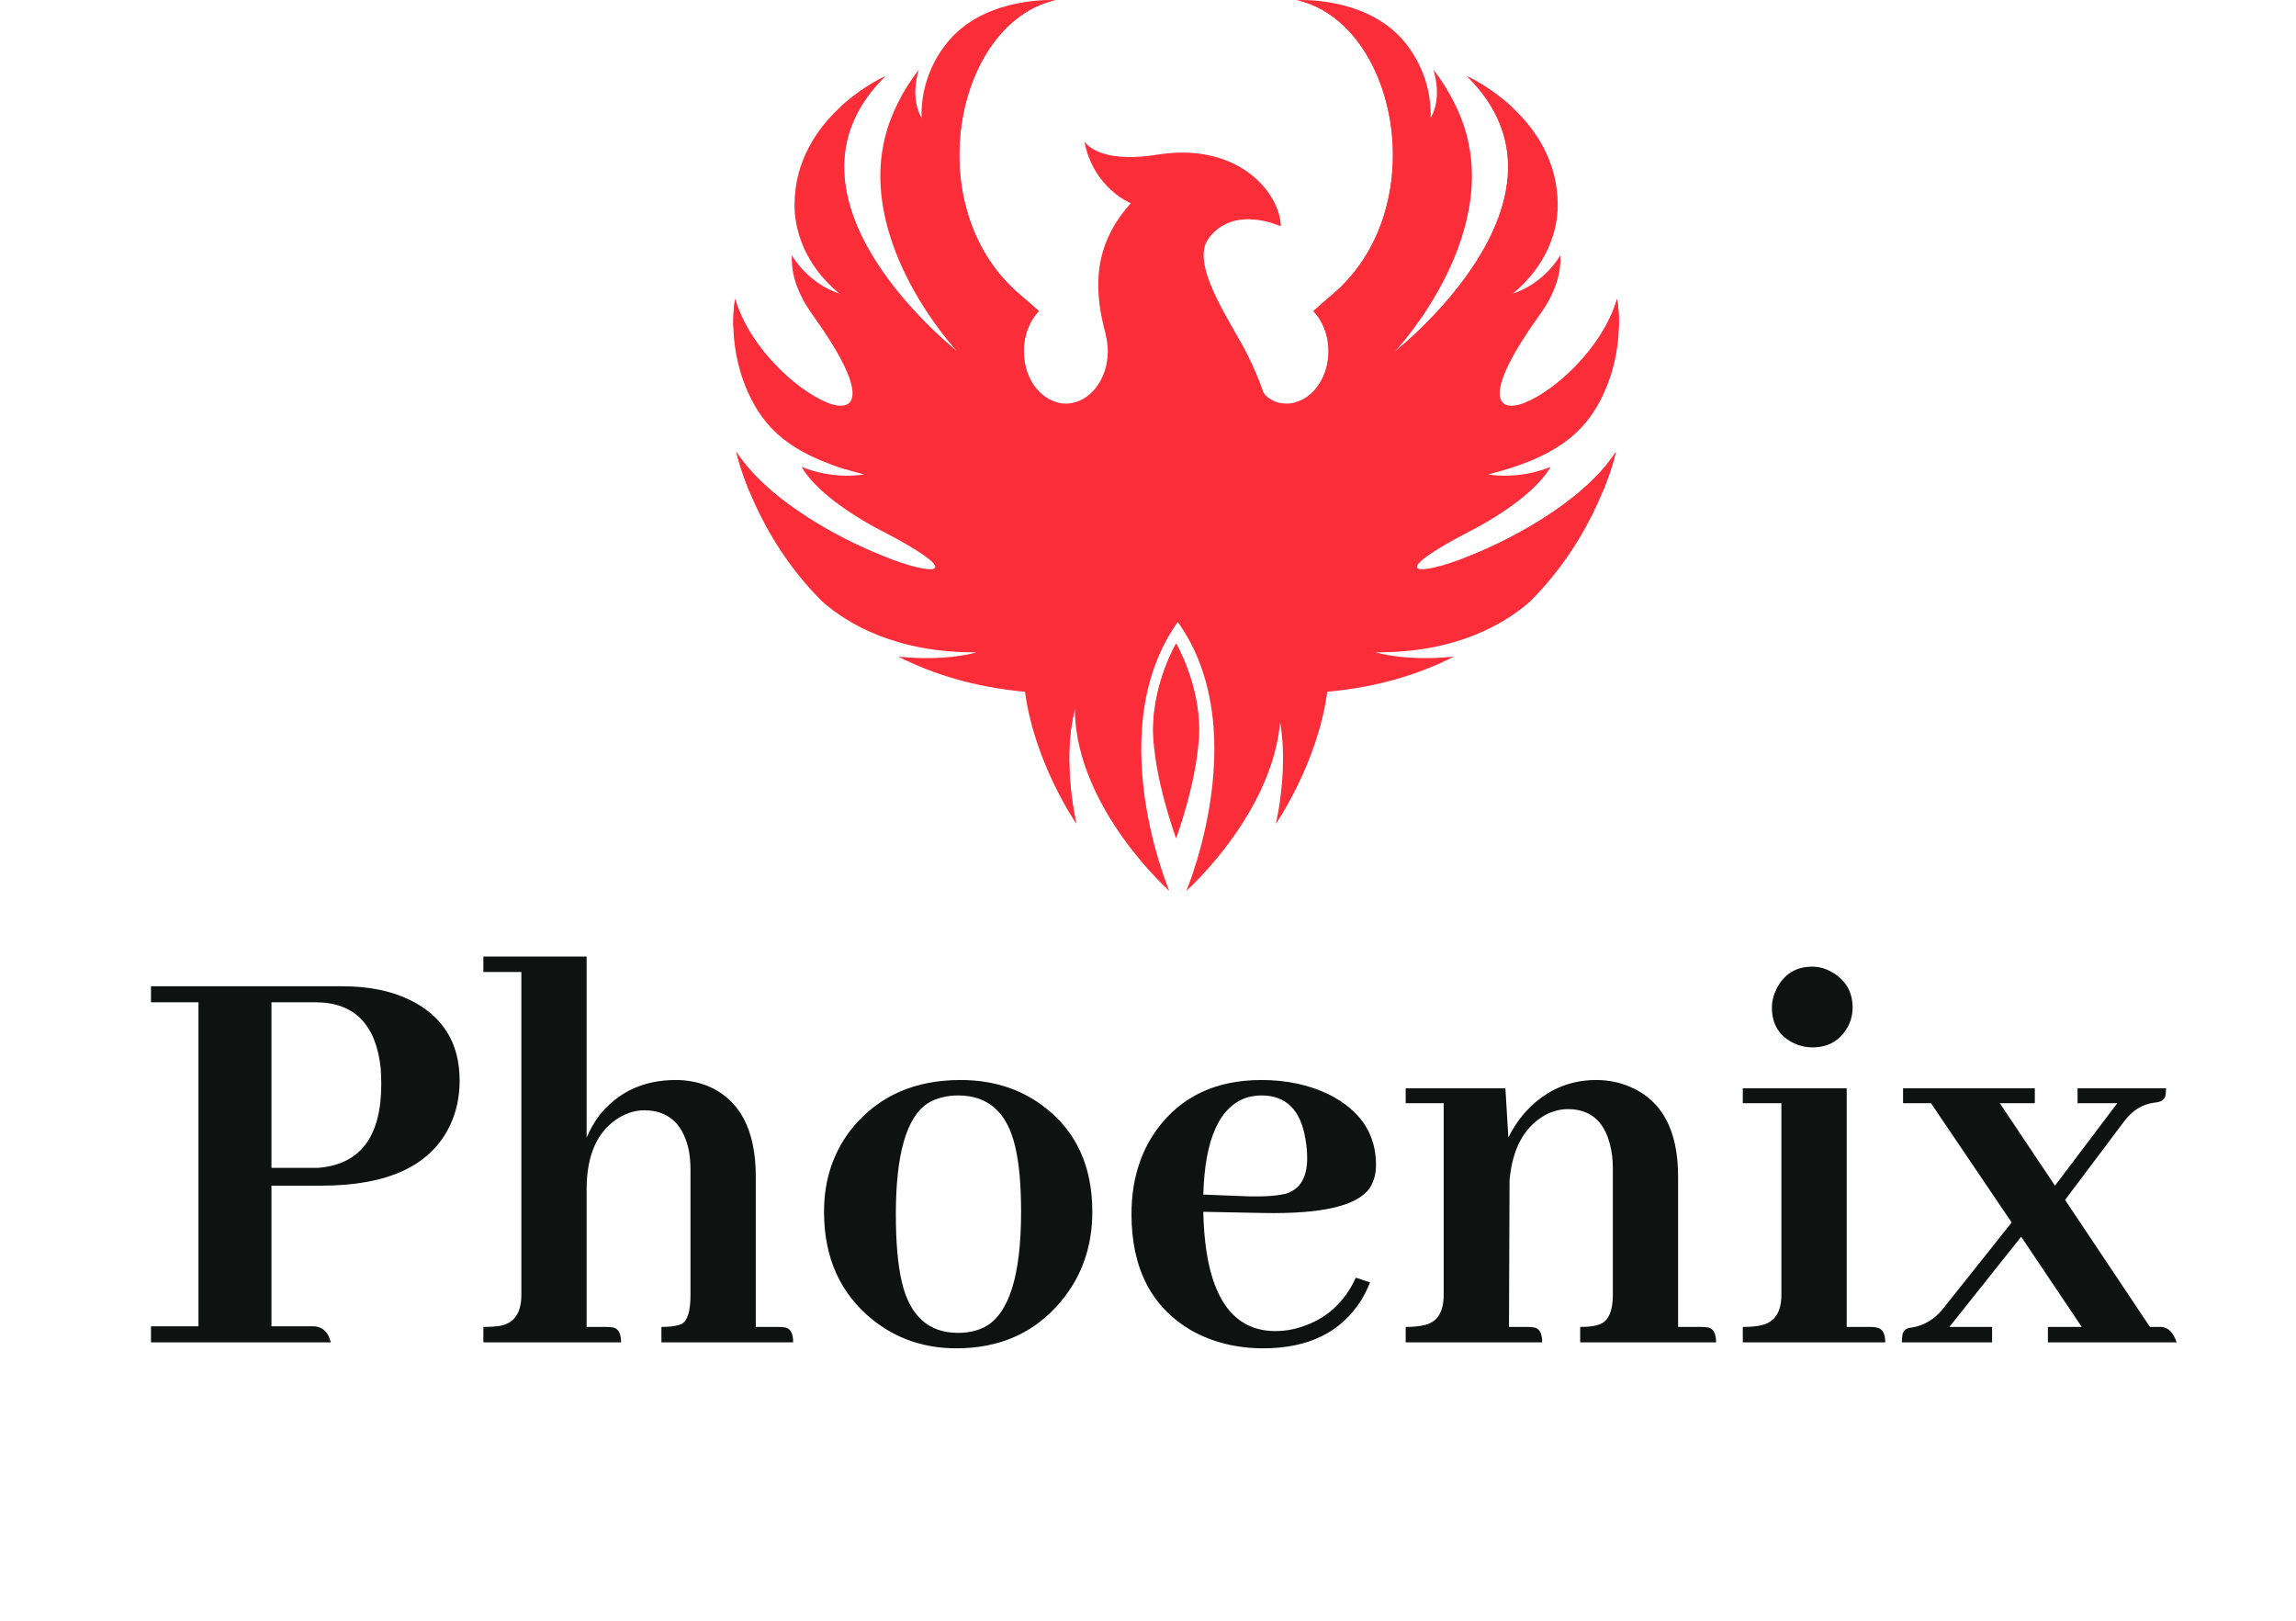
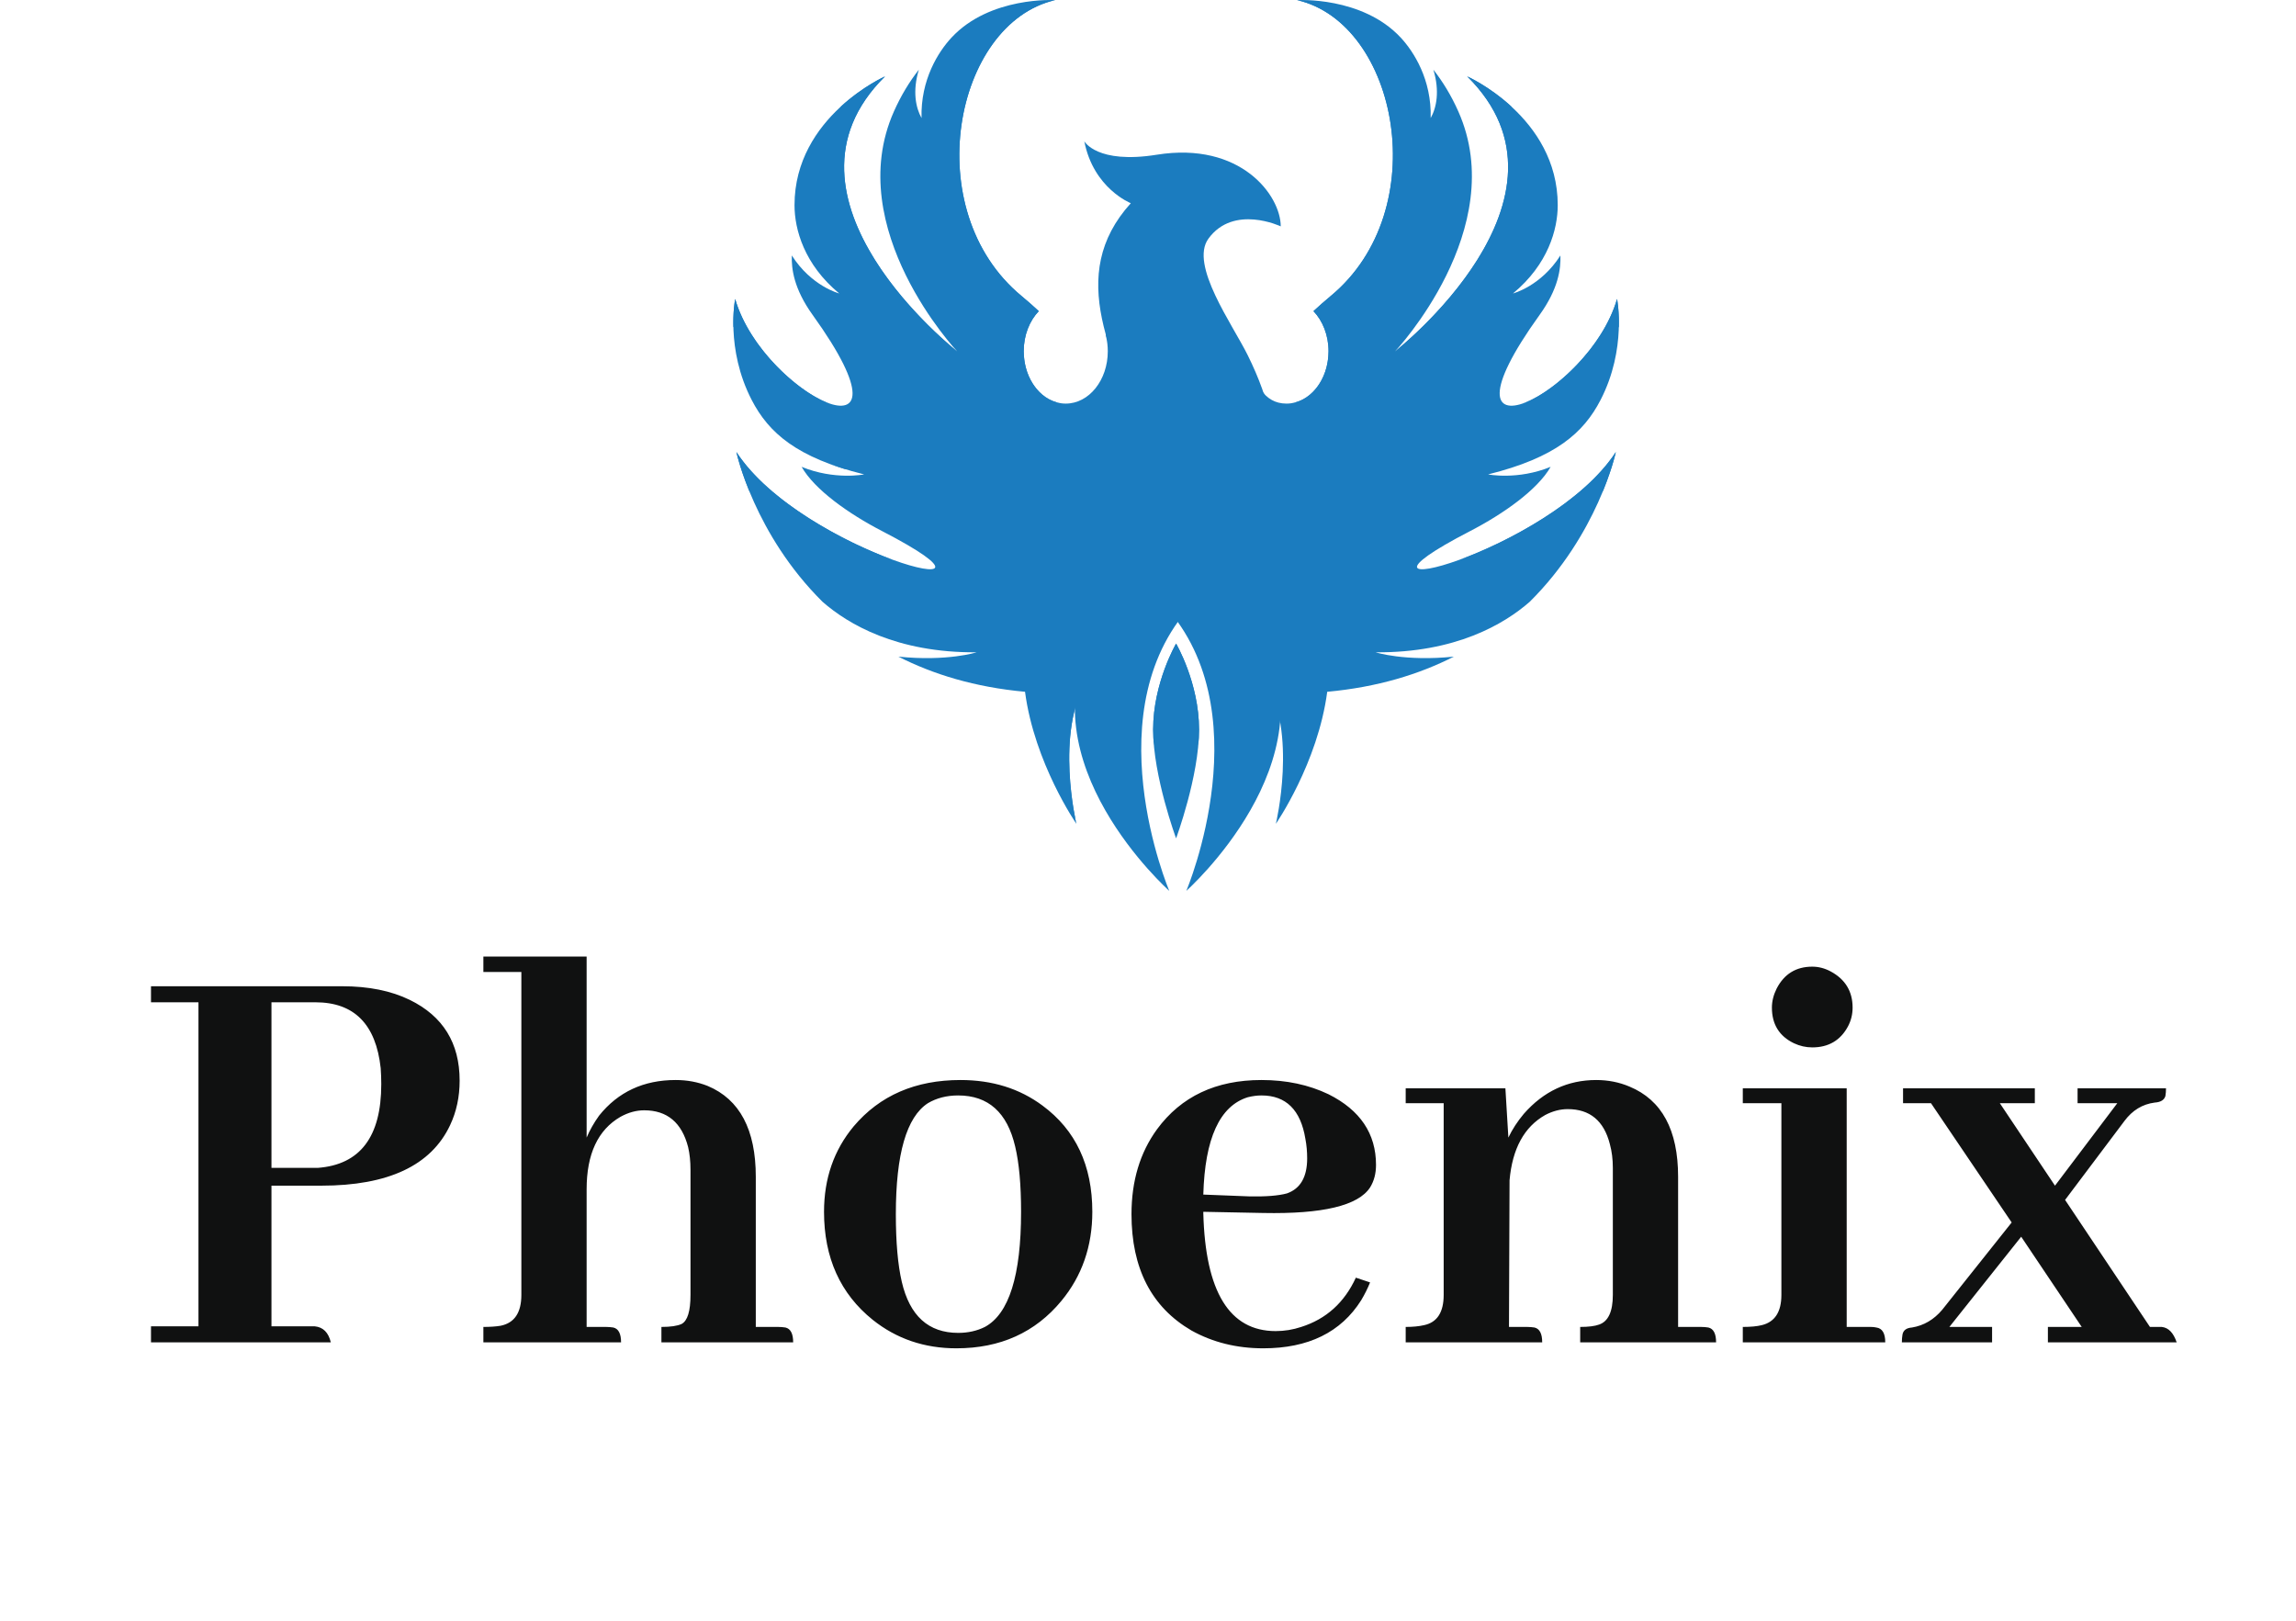
<svg xmlns="http://www.w3.org/2000/svg" width="68" height="48" viewBox="0 0 68 48" fill="none">
  <mask id="mask0_798_30179" style="mask-type:alpha" maskUnits="userSpaceOnUse" x="4" y="0" width="61" height="40">
    <path d="M35.603 14.985H32.357C32.711 15.88 33.363 16.786 34.345 17.782C37.452 20.931 35.135 26.384 35.135 26.384C35.135 26.384 39.447 22.553 37.362 18.791C36.542 17.31 35.847 16.063 35.603 14.985Z" fill="url(#paint0_linear_798_30179)" />
    <path d="M33.587 12.841C33.742 10.64 36.311 9.908 36.311 9.908C36.308 9.928 36.23 9.946 36.228 9.964C36.195 10.104 36.879 10.557 36.935 10.699C37.18 11.322 37.414 11.953 38.102 11.953C38.789 11.953 39.347 11.259 39.347 10.404C39.347 9.926 39.173 9.5 38.901 9.215C39.061 9.066 39.23 8.917 39.411 8.767C42.487 6.224 41.407 0.687 38.414 0.003C38.414 0.003 40.345 -0.114 41.485 1.114C41.871 1.529 42.403 2.357 42.372 3.496C42.544 3.192 42.645 2.7 42.452 2.064C42.728 2.415 42.98 2.825 43.193 3.305C44.735 6.778 41.32 10.404 41.32 10.404C41.32 10.404 47.112 5.871 43.453 2.262C43.453 2.262 46.135 3.453 46.135 6.076C46.135 6.792 45.849 7.831 44.81 8.691C44.81 8.691 45.635 8.478 46.214 7.566C46.229 7.957 46.157 8.55 45.596 9.329C42.223 14.017 47.064 11.721 47.892 8.854C47.892 8.854 48.188 10.328 47.402 11.848C46.9 12.819 46.07 13.554 44.073 14.05C44.073 14.05 44.944 14.226 45.925 13.826C45.539 14.502 44.531 15.217 43.54 15.729C38.86 18.15 45.922 16.36 47.854 13.39C47.854 13.39 47.855 13.389 47.855 13.389C47.843 13.445 47.321 15.823 45.305 17.823C44.55 18.483 43.112 19.337 40.741 19.319C40.741 19.319 41.604 19.596 43.059 19.447C42.032 19.97 40.794 20.352 39.308 20.488C39.029 22.604 37.787 24.398 37.787 24.398C37.787 24.398 38.434 21.703 37.469 20.122C36.612 18.716 33.435 15.004 33.587 12.841Z" fill="url(#paint1_linear_798_30179)" />
    <path d="M35.512 21.607C35.512 22.994 34.832 24.829 34.832 24.829C34.832 24.829 34.152 22.994 34.152 21.607C34.152 20.221 34.832 19.061 34.832 19.061C34.832 19.061 35.512 20.221 35.512 21.607Z" fill="url(#paint2_linear_798_30179)" />
    <path d="M34.832 19.974C34.832 19.974 35.371 20.894 35.489 22.075C35.504 21.915 35.512 21.758 35.512 21.607C35.512 20.22 34.832 19.061 34.832 19.061C34.832 19.061 34.152 20.22 34.152 21.607C34.152 21.758 34.161 21.915 34.175 22.075C34.293 20.894 34.832 19.974 34.832 19.974Z" fill="url(#paint3_linear_798_30179)" />
    <path d="M35.895 17.873C37.925 15.695 38.338 13.919 37.451 11.676C37.219 11.434 37.078 11.066 36.934 10.699C36.878 10.557 36.194 10.103 36.227 9.964C36.23 9.945 36.307 9.928 36.31 9.908C36.31 9.908 34.129 10.531 33.666 12.352C33.856 12.8 34.056 13.258 34.248 13.726C34.456 14.23 34.465 14.776 34.333 15.374C34.773 16.219 35.347 17.088 35.895 17.873Z" fill="url(#paint4_linear_798_30179)" />
    <path d="M34.083 13.312C32.949 10.553 31.553 8.158 33.491 6.018C33.491 6.018 32.384 5.583 32.114 4.184C32.114 4.184 32.487 4.867 34.261 4.582C36.746 4.184 37.931 5.789 37.931 6.704C37.931 6.704 36.536 6.042 35.789 7.069C35.225 7.844 36.503 9.607 36.956 10.525C38.299 13.245 37.951 15.216 35.42 17.782C32.313 20.931 34.63 26.384 34.63 26.384C34.63 26.384 30.319 22.553 32.403 18.791C33.687 16.474 34.665 14.728 34.083 13.312Z" fill="url(#paint5_linear_798_30179)" />
    <path d="M36.078 12.841C35.924 10.64 32.75 9.908 32.75 9.908C32.754 9.928 32.756 9.945 32.758 9.964C32.791 10.103 32.809 10.251 32.809 10.404C32.809 11.259 32.252 11.953 31.564 11.953C30.876 11.953 30.319 11.259 30.319 10.404C30.319 9.926 30.492 9.5 30.765 9.215C30.605 9.066 30.436 8.917 30.255 8.767C27.178 6.224 28.259 0.687 31.251 0.003C31.251 0.003 29.32 -0.114 28.18 1.114C27.794 1.529 27.262 2.357 27.293 3.496C27.122 3.192 27.02 2.7 27.213 2.064C26.938 2.415 26.686 2.825 26.473 3.305C24.931 6.778 28.346 10.404 28.346 10.404C28.346 10.404 22.553 5.871 26.212 2.262C26.212 2.262 23.531 3.453 23.531 6.076C23.531 6.792 23.816 7.831 24.855 8.691C24.855 8.691 24.03 8.478 23.451 7.565C23.437 7.957 23.509 8.55 24.069 9.329C27.442 14.017 22.602 11.721 21.773 8.854C21.773 8.854 21.477 10.328 22.264 11.848C22.766 12.819 23.596 13.554 25.593 14.05C25.593 14.05 24.721 14.226 23.741 13.826C24.127 14.502 25.134 15.217 26.125 15.729C30.806 18.15 23.744 16.36 21.812 13.39C21.811 13.39 21.811 13.389 21.81 13.389C21.823 13.445 22.344 15.823 24.361 17.823C25.116 18.483 26.553 19.337 28.925 19.319C28.925 19.319 28.062 19.596 26.607 19.447C27.634 19.97 28.872 20.352 30.358 20.488C30.637 22.604 31.879 24.398 31.879 24.398C31.879 24.398 31.232 21.703 32.196 20.122C33.053 18.716 36.23 15.004 36.078 12.841Z" fill="url(#paint6_linear_798_30179)" />
    <path d="M25.031 13.894C25.073 13.888 25.096 13.883 25.096 13.883C24.915 13.838 24.743 13.791 24.58 13.742C24.722 13.795 24.872 13.845 25.031 13.894Z" fill="url(#paint7_linear_798_30179)" />
    <path d="M36.078 12.841C35.924 10.64 32.75 9.908 32.75 9.908C32.752 9.916 32.752 9.922 32.753 9.929C33.615 10.293 35.299 11.208 35.414 12.841C35.566 15.003 32.804 18.55 31.947 19.956C30.983 21.537 31.879 24.398 31.879 24.398C31.879 24.398 31.232 21.703 32.196 20.122C33.053 18.716 36.23 15.003 36.078 12.841Z" fill="url(#paint8_linear_798_30179)" />
    <path d="M26.414 16.569C26.369 16.552 26.324 16.535 26.279 16.518C26.279 16.518 26.278 16.518 26.278 16.517C26.232 16.5 26.186 16.482 26.139 16.463C26.139 16.463 26.138 16.463 26.138 16.463C26.089 16.443 26.04 16.423 25.989 16.402C25.989 16.402 25.989 16.402 25.988 16.402C25.894 16.363 25.798 16.322 25.699 16.278H25.699C25.698 16.278 25.697 16.277 25.696 16.277C25.596 16.233 25.495 16.186 25.392 16.137C25.392 16.137 25.392 16.137 25.392 16.137C25.385 16.134 25.378 16.131 25.372 16.128C25.322 16.104 25.273 16.08 25.223 16.056C25.217 16.053 25.211 16.05 25.205 16.047C25.205 16.047 25.204 16.047 25.204 16.046C25.155 16.022 25.106 15.998 25.057 15.973C25.051 15.97 25.046 15.967 25.04 15.964C25.04 15.964 25.04 15.964 25.04 15.964C24.992 15.94 24.944 15.915 24.896 15.89C24.889 15.886 24.882 15.882 24.875 15.879C24.875 15.879 24.875 15.879 24.875 15.879C24.835 15.858 24.795 15.836 24.755 15.815L24.755 15.815C24.739 15.807 24.724 15.798 24.708 15.79C24.67 15.769 24.631 15.748 24.593 15.726C24.576 15.717 24.559 15.707 24.543 15.698C24.542 15.698 24.542 15.698 24.542 15.698C24.436 15.638 24.329 15.576 24.224 15.513C24.219 15.51 24.214 15.507 24.209 15.504C24.209 15.504 24.209 15.504 24.209 15.504C24.067 15.418 23.926 15.33 23.788 15.238C23.788 15.238 23.788 15.238 23.788 15.238C23.769 15.226 23.75 15.213 23.732 15.2C23.698 15.178 23.663 15.155 23.63 15.131C23.606 15.115 23.583 15.099 23.559 15.082C23.559 15.082 23.559 15.082 23.559 15.082C23.531 15.062 23.502 15.043 23.474 15.023L23.474 15.023C23.45 15.005 23.425 14.987 23.401 14.97C23.401 14.969 23.401 14.969 23.401 14.969C23.374 14.95 23.347 14.931 23.321 14.911C23.296 14.892 23.271 14.873 23.247 14.855C23.247 14.855 23.247 14.854 23.246 14.854C23.221 14.835 23.195 14.816 23.17 14.797L23.17 14.797C23.153 14.783 23.137 14.77 23.12 14.757C23.038 14.692 22.958 14.627 22.879 14.561C22.854 14.539 22.83 14.518 22.805 14.496C22.805 14.496 22.805 14.496 22.804 14.495C22.783 14.477 22.761 14.458 22.74 14.439C22.715 14.417 22.691 14.394 22.666 14.372L22.666 14.372C22.645 14.353 22.625 14.334 22.604 14.315C22.599 14.31 22.593 14.304 22.587 14.299C22.549 14.263 22.511 14.226 22.474 14.189C22.45 14.166 22.428 14.142 22.405 14.119C22.405 14.119 22.405 14.119 22.404 14.118C22.302 14.014 22.205 13.907 22.114 13.798C22.092 13.772 22.072 13.745 22.051 13.719C22.05 13.719 22.05 13.718 22.05 13.718C22.017 13.676 21.985 13.635 21.954 13.593C21.95 13.587 21.946 13.582 21.942 13.576C21.942 13.576 21.941 13.576 21.941 13.576C21.93 13.56 21.917 13.544 21.906 13.528C21.873 13.482 21.842 13.437 21.812 13.39C21.811 13.39 21.811 13.39 21.811 13.39C21.811 13.391 21.812 13.395 21.812 13.399C21.813 13.4 21.813 13.402 21.814 13.404C21.814 13.407 21.815 13.411 21.816 13.415C21.817 13.418 21.817 13.421 21.818 13.424C21.819 13.427 21.82 13.431 21.821 13.434C21.822 13.438 21.823 13.444 21.824 13.449C21.825 13.451 21.825 13.452 21.826 13.454C21.827 13.459 21.828 13.464 21.83 13.47C21.831 13.476 21.833 13.483 21.834 13.489C21.836 13.494 21.837 13.499 21.838 13.505C21.84 13.513 21.843 13.521 21.845 13.529C21.847 13.537 21.849 13.545 21.851 13.554C21.855 13.569 21.86 13.584 21.864 13.601C21.867 13.61 21.87 13.62 21.872 13.63C21.876 13.642 21.879 13.655 21.883 13.667C21.886 13.677 21.889 13.687 21.892 13.696C21.898 13.717 21.904 13.739 21.911 13.762C21.915 13.774 21.918 13.786 21.922 13.798C21.927 13.812 21.931 13.827 21.936 13.842C21.941 13.857 21.946 13.873 21.951 13.888C21.953 13.896 21.956 13.904 21.958 13.912C21.963 13.927 21.968 13.942 21.973 13.957C21.975 13.961 21.976 13.966 21.977 13.97C22.031 14.131 22.1 14.32 22.185 14.53C23.487 15.591 25.408 16.273 26.413 16.569C26.414 16.569 26.414 16.569 26.414 16.569Z" fill="url(#paint9_linear_798_30179)" />
    <path d="M29.757 8.601C29.938 8.75 30.107 8.9 30.267 9.049C29.995 9.333 29.821 9.76 29.821 10.238C29.821 11.065 30.699 11.887 31.355 11.931C31.354 11.93 31.352 11.929 31.35 11.928C30.795 11.808 30.367 11.232 30.324 10.52C30.321 10.481 30.319 10.442 30.319 10.403C30.319 9.926 30.493 9.499 30.766 9.215C30.606 9.066 30.436 8.917 30.256 8.767C27.179 6.224 28.259 0.687 31.252 0.003C31.252 0.003 30.532 0.038 29.83 0.433C27.428 1.787 26.953 6.282 29.757 8.601Z" fill="url(#paint10_linear_798_30179)" />
    <path d="M28.346 10.405C28.346 10.405 28.3 10.351 28.215 10.257C28.297 10.353 28.346 10.405 28.346 10.405Z" fill="url(#paint11_linear_798_30179)" />
    <path d="M28.345 10.404C28.345 10.404 27.679 9.883 26.942 9.054L26.942 9.053C26.921 9.03 26.899 9.006 26.878 8.981C26.873 8.976 26.869 8.971 26.864 8.965C26.828 8.924 26.791 8.881 26.755 8.838C26.748 8.83 26.741 8.821 26.733 8.813C26.715 8.791 26.696 8.768 26.678 8.746C26.668 8.735 26.659 8.723 26.649 8.711C26.619 8.675 26.589 8.638 26.559 8.601C26.548 8.587 26.537 8.573 26.525 8.558C26.509 8.537 26.492 8.516 26.476 8.495C26.462 8.478 26.448 8.46 26.435 8.443C26.411 8.412 26.387 8.38 26.363 8.349C26.349 8.329 26.334 8.309 26.319 8.289C26.305 8.27 26.29 8.25 26.276 8.231C26.258 8.207 26.241 8.182 26.223 8.158C26.205 8.133 26.187 8.107 26.169 8.082C26.152 8.057 26.135 8.033 26.118 8.008C26.105 7.99 26.093 7.972 26.08 7.953C26.059 7.922 26.037 7.89 26.016 7.857C26.004 7.839 25.992 7.82 25.98 7.802C25.961 7.773 25.943 7.744 25.924 7.715C25.914 7.698 25.903 7.682 25.893 7.665C25.869 7.626 25.844 7.586 25.82 7.546C25.813 7.534 25.806 7.521 25.799 7.509C25.779 7.477 25.761 7.444 25.742 7.411C25.733 7.396 25.724 7.381 25.716 7.365C25.692 7.323 25.669 7.281 25.646 7.239C25.64 7.227 25.634 7.216 25.628 7.204C25.609 7.169 25.591 7.134 25.573 7.098C25.566 7.084 25.559 7.07 25.551 7.056C25.529 7.011 25.508 6.967 25.487 6.923C25.482 6.912 25.477 6.901 25.472 6.89C25.454 6.853 25.437 6.815 25.421 6.777C25.415 6.764 25.409 6.751 25.403 6.737C25.383 6.691 25.364 6.645 25.345 6.598C25.341 6.588 25.337 6.578 25.333 6.568C25.317 6.528 25.302 6.488 25.287 6.448C25.283 6.435 25.278 6.423 25.274 6.411C25.257 6.364 25.24 6.316 25.224 6.268C25.221 6.258 25.218 6.248 25.215 6.238C25.201 6.196 25.189 6.154 25.176 6.112C25.173 6.101 25.169 6.09 25.166 6.078C25.152 6.029 25.139 5.98 25.127 5.931C25.124 5.921 25.122 5.911 25.119 5.901C25.109 5.858 25.099 5.814 25.09 5.771C25.087 5.761 25.085 5.75 25.083 5.74C25.073 5.69 25.063 5.639 25.055 5.589C25.053 5.579 25.052 5.569 25.05 5.559C25.043 5.514 25.037 5.47 25.031 5.425C25.03 5.416 25.028 5.406 25.027 5.397C25.021 5.346 25.016 5.294 25.012 5.243C25.011 5.233 25.01 5.223 25.01 5.212C25.006 5.167 25.004 5.122 25.002 5.076C25.002 5.067 25.001 5.059 25.001 5.049C25 4.998 24.999 4.946 25 4.894C25 4.884 25.001 4.873 25.001 4.863C25.002 4.817 25.004 4.77 25.007 4.724C25.007 4.716 25.008 4.708 25.008 4.7C25.012 4.648 25.017 4.596 25.023 4.544C25.024 4.533 25.026 4.522 25.027 4.511C25.033 4.464 25.04 4.418 25.047 4.371C25.049 4.363 25.05 4.356 25.051 4.348C25.06 4.296 25.071 4.244 25.082 4.192C25.085 4.18 25.087 4.169 25.09 4.158C25.101 4.111 25.113 4.064 25.127 4.016C25.129 4.01 25.13 4.003 25.132 3.996C25.147 3.944 25.164 3.892 25.181 3.84C25.185 3.828 25.19 3.817 25.194 3.805C25.211 3.757 25.229 3.71 25.248 3.662C25.25 3.656 25.252 3.651 25.255 3.645C25.276 3.593 25.299 3.541 25.323 3.489C25.329 3.477 25.335 3.465 25.34 3.453C25.363 3.405 25.388 3.357 25.413 3.309C25.416 3.304 25.418 3.299 25.421 3.295C25.449 3.243 25.479 3.192 25.51 3.14C25.517 3.128 25.525 3.115 25.533 3.103C25.563 3.055 25.594 3.006 25.627 2.958C25.629 2.954 25.631 2.95 25.634 2.947C25.669 2.896 25.706 2.845 25.745 2.794C25.754 2.781 25.764 2.769 25.773 2.756C25.811 2.707 25.851 2.658 25.892 2.608C25.893 2.606 25.895 2.604 25.896 2.603C25.939 2.552 25.984 2.502 26.03 2.451C26.042 2.439 26.053 2.426 26.065 2.414C26.112 2.363 26.16 2.313 26.211 2.263C26.211 2.263 25.568 2.549 24.912 3.149C23.015 7.201 28.345 10.404 28.345 10.404Z" fill="url(#paint12_linear_798_30179)" />
    <path d="M24.771 12.003C24.771 12.003 24.771 12.003 24.77 12.003C24.769 12.003 24.767 12.002 24.766 12.002C24.767 12.002 24.769 12.003 24.771 12.003Z" fill="url(#paint13_linear_798_30179)" />
    <path d="M21.772 8.862C21.772 8.864 21.771 8.867 21.77 8.87C21.77 8.873 21.77 8.876 21.769 8.879C21.768 8.882 21.768 8.885 21.767 8.889C21.767 8.893 21.766 8.898 21.765 8.903C21.765 8.907 21.764 8.911 21.763 8.916C21.762 8.921 21.761 8.927 21.761 8.933C21.76 8.938 21.759 8.944 21.758 8.949C21.757 8.956 21.756 8.964 21.755 8.971C21.754 8.977 21.753 8.983 21.753 8.989C21.752 8.998 21.75 9.007 21.749 9.016C21.749 9.022 21.748 9.029 21.747 9.036C21.746 9.046 21.745 9.056 21.744 9.067C21.743 9.074 21.742 9.082 21.741 9.09C21.74 9.101 21.739 9.112 21.738 9.123C21.737 9.132 21.736 9.14 21.736 9.149C21.735 9.161 21.734 9.174 21.733 9.187C21.732 9.196 21.731 9.205 21.731 9.214C21.73 9.228 21.729 9.241 21.728 9.255C21.727 9.265 21.727 9.276 21.726 9.286C21.725 9.3 21.725 9.315 21.724 9.33C21.723 9.34 21.723 9.351 21.723 9.362C21.722 9.378 21.721 9.393 21.721 9.41C21.721 9.42 21.72 9.431 21.72 9.442C21.72 9.46 21.719 9.477 21.719 9.495C21.719 9.504 21.719 9.514 21.719 9.524C21.719 9.573 21.719 9.623 21.72 9.675C22.4 10.791 23.733 11.729 24.63 11.97C23.753 11.711 22.209 10.362 21.773 8.854C21.773 8.854 21.773 8.856 21.773 8.858C21.773 8.859 21.772 8.861 21.772 8.862Z" fill="url(#paint14_linear_798_30179)" />
    <path d="M43.252 16.569C43.296 16.552 43.341 16.535 43.387 16.518H43.387C43.387 16.518 43.388 16.518 43.388 16.517C43.433 16.5 43.48 16.482 43.526 16.463H43.527C43.527 16.463 43.528 16.463 43.528 16.463C43.577 16.443 43.626 16.423 43.676 16.402C43.677 16.402 43.677 16.402 43.677 16.402C43.772 16.363 43.868 16.322 43.966 16.278H43.966C43.967 16.278 43.968 16.277 43.969 16.277C44.069 16.233 44.171 16.186 44.274 16.137C44.274 16.137 44.274 16.137 44.274 16.137C44.281 16.134 44.287 16.131 44.294 16.128C44.343 16.104 44.393 16.08 44.443 16.056C44.449 16.053 44.455 16.05 44.461 16.047C44.461 16.047 44.461 16.047 44.462 16.046C44.51 16.022 44.559 15.998 44.609 15.973C44.614 15.97 44.62 15.967 44.625 15.964C44.626 15.964 44.626 15.964 44.626 15.964C44.674 15.94 44.722 15.915 44.77 15.89C44.777 15.886 44.784 15.882 44.791 15.879C44.791 15.879 44.791 15.879 44.791 15.879C44.831 15.858 44.871 15.836 44.911 15.815C44.911 15.815 44.911 15.815 44.911 15.815C44.926 15.807 44.942 15.798 44.957 15.79C44.957 15.79 44.957 15.79 44.957 15.79C44.996 15.769 45.034 15.748 45.073 15.726C45.09 15.717 45.106 15.707 45.123 15.698C45.123 15.698 45.123 15.698 45.124 15.698C45.23 15.638 45.336 15.576 45.442 15.513C45.447 15.51 45.452 15.507 45.456 15.504C45.456 15.504 45.457 15.504 45.457 15.504C45.598 15.418 45.739 15.33 45.878 15.238C45.878 15.238 45.878 15.238 45.878 15.238C45.897 15.226 45.915 15.213 45.934 15.2C45.968 15.178 46.002 15.155 46.036 15.131C46.059 15.115 46.083 15.099 46.106 15.082C46.106 15.082 46.106 15.082 46.106 15.082C46.135 15.062 46.163 15.043 46.191 15.023L46.192 15.023C46.216 15.005 46.24 14.987 46.264 14.97C46.265 14.969 46.265 14.969 46.265 14.969C46.292 14.95 46.318 14.931 46.345 14.911C46.37 14.892 46.394 14.873 46.419 14.855C46.419 14.855 46.419 14.854 46.419 14.854C46.445 14.835 46.47 14.816 46.495 14.797L46.495 14.797C46.512 14.783 46.529 14.77 46.546 14.757C46.627 14.692 46.708 14.627 46.786 14.561C46.811 14.539 46.836 14.518 46.861 14.496C46.861 14.496 46.861 14.496 46.861 14.495C46.883 14.477 46.905 14.458 46.926 14.439C46.951 14.417 46.975 14.394 46.999 14.372L47 14.372C47.02 14.353 47.041 14.334 47.061 14.315C47.067 14.31 47.072 14.304 47.078 14.299C47.117 14.263 47.155 14.226 47.192 14.189C47.215 14.166 47.238 14.142 47.261 14.119C47.261 14.119 47.261 14.119 47.261 14.118C47.363 14.014 47.461 13.907 47.551 13.798C47.573 13.772 47.594 13.745 47.615 13.719C47.615 13.719 47.616 13.718 47.616 13.718C47.649 13.676 47.681 13.635 47.712 13.593C47.716 13.587 47.72 13.582 47.724 13.576C47.724 13.576 47.724 13.576 47.724 13.576C47.736 13.56 47.748 13.544 47.76 13.528C47.792 13.482 47.823 13.437 47.853 13.39C47.854 13.39 47.855 13.39 47.855 13.39C47.855 13.391 47.854 13.395 47.853 13.399C47.853 13.4 47.852 13.402 47.852 13.404C47.851 13.407 47.85 13.411 47.849 13.415C47.849 13.418 47.848 13.421 47.847 13.424C47.846 13.427 47.846 13.431 47.845 13.434C47.844 13.438 47.843 13.444 47.841 13.449C47.841 13.451 47.84 13.452 47.84 13.454C47.839 13.459 47.837 13.464 47.836 13.47C47.835 13.476 47.833 13.483 47.831 13.489C47.83 13.494 47.829 13.499 47.827 13.505C47.825 13.513 47.823 13.521 47.821 13.529C47.819 13.537 47.817 13.545 47.814 13.554C47.81 13.569 47.806 13.584 47.801 13.601C47.799 13.61 47.796 13.62 47.793 13.63C47.79 13.642 47.786 13.655 47.783 13.667C47.78 13.677 47.777 13.687 47.774 13.696C47.768 13.717 47.761 13.739 47.755 13.762C47.751 13.774 47.747 13.786 47.744 13.798C47.739 13.812 47.735 13.827 47.73 13.842C47.725 13.857 47.72 13.873 47.715 13.888C47.713 13.896 47.71 13.904 47.707 13.912C47.703 13.927 47.698 13.942 47.693 13.957C47.691 13.961 47.69 13.966 47.688 13.97C47.635 14.131 47.566 14.32 47.481 14.53C46.179 15.591 44.258 16.273 43.253 16.569C43.252 16.569 43.252 16.569 43.252 16.569Z" fill="url(#paint15_linear_798_30179)" />
    <path d="M39.908 8.601C39.728 8.75 39.559 8.9 39.398 9.049C39.671 9.333 39.845 9.76 39.845 10.238C39.845 11.065 38.967 11.887 38.31 11.931C38.312 11.93 38.314 11.929 38.316 11.928C38.871 11.808 39.299 11.232 39.342 10.52C39.345 10.481 39.347 10.442 39.347 10.403C39.347 9.926 39.173 9.499 38.9 9.215C39.06 9.066 39.23 8.917 39.41 8.767C42.487 6.224 41.407 0.687 38.414 0.003C38.414 0.003 39.135 0.038 39.836 0.433C42.237 1.787 42.713 6.282 39.908 8.601Z" fill="url(#paint16_linear_798_30179)" />
    <path d="M41.32 10.404C41.32 10.404 41.366 10.35 41.452 10.256C41.369 10.352 41.32 10.404 41.32 10.404Z" fill="url(#paint17_linear_798_30179)" />
    <path d="M41.32 10.403C41.32 10.403 41.986 9.882 42.724 9.053L42.724 9.052C42.745 9.029 42.766 9.005 42.787 8.98C42.792 8.975 42.796 8.97 42.801 8.964C42.837 8.923 42.874 8.88 42.91 8.837C42.918 8.829 42.925 8.82 42.932 8.812C42.95 8.79 42.969 8.767 42.988 8.745C42.997 8.734 43.007 8.722 43.016 8.71C43.046 8.674 43.076 8.637 43.106 8.6C43.117 8.586 43.129 8.572 43.14 8.557C43.157 8.536 43.173 8.515 43.19 8.494C43.203 8.477 43.217 8.459 43.23 8.442C43.254 8.411 43.278 8.379 43.302 8.348C43.317 8.328 43.331 8.308 43.346 8.288C43.361 8.269 43.375 8.249 43.39 8.23C43.407 8.206 43.425 8.181 43.442 8.157C43.46 8.132 43.478 8.106 43.496 8.081C43.513 8.056 43.53 8.032 43.547 8.007C43.56 7.989 43.572 7.971 43.585 7.952C43.606 7.921 43.628 7.889 43.649 7.856C43.661 7.838 43.673 7.819 43.685 7.801C43.704 7.772 43.723 7.743 43.741 7.714C43.752 7.697 43.762 7.681 43.772 7.664C43.797 7.625 43.821 7.585 43.845 7.545C43.852 7.533 43.859 7.52 43.867 7.508C43.886 7.476 43.905 7.443 43.923 7.41C43.932 7.395 43.941 7.38 43.95 7.364C43.973 7.322 43.996 7.28 44.019 7.238C44.025 7.226 44.031 7.215 44.037 7.203C44.056 7.168 44.074 7.133 44.092 7.097C44.099 7.083 44.107 7.069 44.114 7.055C44.136 7.011 44.157 6.966 44.178 6.922C44.183 6.911 44.188 6.9 44.193 6.889C44.211 6.852 44.228 6.814 44.245 6.776C44.25 6.763 44.256 6.75 44.262 6.736C44.282 6.69 44.301 6.644 44.32 6.598C44.324 6.587 44.328 6.577 44.332 6.567C44.348 6.527 44.363 6.487 44.378 6.447C44.382 6.435 44.387 6.422 44.391 6.41C44.408 6.363 44.425 6.315 44.441 6.267C44.444 6.257 44.447 6.247 44.45 6.237C44.464 6.195 44.477 6.153 44.489 6.111C44.492 6.1 44.496 6.089 44.499 6.077C44.513 6.028 44.526 5.979 44.538 5.93C44.541 5.92 44.543 5.91 44.546 5.9C44.556 5.857 44.566 5.813 44.575 5.77C44.578 5.76 44.58 5.749 44.582 5.739C44.592 5.689 44.602 5.638 44.61 5.588C44.612 5.578 44.614 5.568 44.615 5.558C44.622 5.513 44.629 5.469 44.634 5.424C44.636 5.415 44.637 5.405 44.638 5.396C44.644 5.345 44.649 5.293 44.653 5.242C44.654 5.232 44.655 5.222 44.656 5.211C44.659 5.166 44.661 5.121 44.663 5.075C44.663 5.067 44.664 5.058 44.664 5.049C44.665 4.997 44.666 4.945 44.665 4.893C44.665 4.883 44.664 4.872 44.664 4.862C44.663 4.816 44.661 4.77 44.658 4.723C44.658 4.715 44.657 4.707 44.657 4.699C44.653 4.647 44.648 4.595 44.642 4.543C44.641 4.532 44.64 4.521 44.638 4.51C44.632 4.463 44.626 4.417 44.618 4.37C44.617 4.362 44.615 4.355 44.614 4.347C44.605 4.295 44.594 4.243 44.583 4.191C44.58 4.179 44.578 4.168 44.575 4.157C44.564 4.11 44.552 4.063 44.538 4.015C44.537 4.009 44.535 4.002 44.533 3.995C44.518 3.943 44.501 3.891 44.484 3.839C44.48 3.827 44.475 3.816 44.471 3.804C44.454 3.756 44.437 3.709 44.417 3.661C44.415 3.655 44.413 3.65 44.411 3.644C44.389 3.592 44.366 3.54 44.342 3.488C44.336 3.476 44.331 3.464 44.325 3.452C44.302 3.404 44.278 3.356 44.252 3.308C44.249 3.303 44.247 3.298 44.244 3.294C44.216 3.242 44.186 3.191 44.155 3.139C44.148 3.127 44.14 3.114 44.133 3.102C44.102 3.054 44.071 3.005 44.038 2.957C44.036 2.953 44.034 2.949 44.031 2.946C43.996 2.895 43.959 2.844 43.92 2.793C43.911 2.78 43.902 2.768 43.892 2.756C43.854 2.706 43.815 2.657 43.773 2.607C43.772 2.605 43.77 2.603 43.769 2.602C43.726 2.551 43.681 2.501 43.635 2.45C43.623 2.438 43.612 2.425 43.6 2.413C43.553 2.362 43.505 2.312 43.454 2.262C43.454 2.262 44.097 2.548 44.753 3.148C46.65 7.2 41.32 10.403 41.32 10.403Z" fill="url(#paint18_linear_798_30179)" />
    <path d="M44.895 12.004C44.895 12.004 44.895 12.004 44.895 12.004C44.897 12.004 44.898 12.003 44.9 12.003C44.898 12.003 44.896 12.004 44.895 12.004Z" fill="url(#paint19_linear_798_30179)" />
    <path d="M47.893 8.862C47.893 8.864 47.894 8.867 47.894 8.87C47.895 8.873 47.895 8.876 47.896 8.879C47.896 8.882 47.897 8.885 47.898 8.889C47.898 8.893 47.899 8.898 47.9 8.903C47.9 8.907 47.901 8.911 47.902 8.916C47.903 8.921 47.903 8.927 47.904 8.933C47.905 8.938 47.906 8.944 47.907 8.949C47.908 8.956 47.909 8.964 47.91 8.971C47.91 8.977 47.911 8.983 47.912 8.989C47.913 8.998 47.914 9.007 47.915 9.016C47.916 9.022 47.917 9.029 47.918 9.036C47.919 9.046 47.92 9.056 47.921 9.067C47.922 9.074 47.923 9.082 47.924 9.09C47.925 9.101 47.926 9.112 47.927 9.123C47.928 9.132 47.928 9.14 47.929 9.149C47.93 9.161 47.931 9.174 47.932 9.187C47.933 9.196 47.934 9.205 47.934 9.214C47.935 9.228 47.936 9.241 47.937 9.255C47.937 9.265 47.938 9.276 47.939 9.286C47.939 9.3 47.94 9.315 47.941 9.33C47.941 9.34 47.942 9.351 47.942 9.362C47.943 9.378 47.943 9.393 47.944 9.41C47.944 9.42 47.944 9.431 47.945 9.442C47.945 9.46 47.946 9.477 47.946 9.495C47.946 9.504 47.946 9.514 47.946 9.524C47.946 9.573 47.946 9.623 47.945 9.675C47.265 10.791 45.932 11.729 45.035 11.97C45.912 11.711 47.456 10.362 47.891 8.854C47.891 8.854 47.892 8.856 47.892 8.858C47.892 8.859 47.892 8.861 47.893 8.862Z" fill="url(#paint20_linear_798_30179)" />
    <path d="M9.341 29.684H8.04V34.588H9.2C9.271 34.588 9.341 34.588 9.411 34.588C10.665 34.494 11.292 33.668 11.292 32.109C11.292 31.945 11.286 31.787 11.275 31.635C11.134 30.334 10.489 29.684 9.341 29.684ZM9.798 39.756H4.472V39.281H5.878V29.684H4.472V29.209H10.132C10.917 29.209 11.585 29.344 12.136 29.613C13.12 30.094 13.613 30.891 13.613 32.004C13.613 32.484 13.519 32.924 13.331 33.322C12.769 34.518 11.497 35.115 9.517 35.115H8.04V39.281H9.323C9.57 39.305 9.728 39.463 9.798 39.756ZM17.954 39.299C18.025 39.299 18.095 39.305 18.165 39.316C18.318 39.352 18.394 39.498 18.394 39.756H14.316V39.299C14.515 39.299 14.685 39.287 14.825 39.264C15.236 39.182 15.441 38.877 15.441 38.35V28.787H14.316V28.33H17.374V33.691C17.468 33.469 17.591 33.252 17.743 33.041C18.306 32.338 19.062 31.986 20.011 31.986C20.351 31.986 20.667 32.045 20.96 32.162C21.909 32.56 22.384 33.457 22.384 34.852V39.299H23.052C23.122 39.299 23.193 39.305 23.263 39.316C23.415 39.352 23.491 39.498 23.491 39.756H19.589V39.299C19.859 39.299 20.058 39.27 20.187 39.211C20.363 39.117 20.45 38.83 20.45 38.35V34.641C20.45 34.395 20.427 34.172 20.38 33.973C20.193 33.246 19.759 32.883 19.079 32.883C18.845 32.883 18.61 32.947 18.376 33.076C17.708 33.463 17.374 34.178 17.374 35.221V39.299H17.954ZM26.532 35.959C26.532 36.791 26.591 37.459 26.708 37.963C26.943 38.971 27.499 39.475 28.378 39.475C28.671 39.475 28.935 39.416 29.169 39.299C29.884 38.912 30.241 37.775 30.241 35.889C30.241 35.092 30.183 34.447 30.066 33.955C29.831 32.947 29.269 32.443 28.378 32.443C28.038 32.443 27.739 32.52 27.482 32.672C26.849 33.082 26.532 34.178 26.532 35.959ZM28.448 31.986C29.386 31.986 30.195 32.238 30.874 32.742C31.859 33.469 32.351 34.518 32.351 35.889C32.351 36.908 32.046 37.787 31.437 38.525C30.663 39.463 29.626 39.932 28.325 39.932C27.376 39.932 26.55 39.65 25.847 39.088C24.886 38.315 24.405 37.248 24.405 35.889C24.405 34.904 24.698 34.06 25.284 33.357C26.058 32.443 27.113 31.986 28.448 31.986ZM37.361 32.443C37.232 32.443 37.097 32.461 36.956 32.496C36.124 32.754 35.685 33.715 35.638 35.379L36.991 35.432C37.484 35.443 37.859 35.414 38.116 35.344C38.515 35.203 38.714 34.857 38.714 34.307C38.714 34.107 38.697 33.914 38.661 33.727C38.521 32.871 38.087 32.443 37.361 32.443ZM40.577 37.98C40.507 38.156 40.419 38.332 40.314 38.508C39.716 39.457 38.749 39.932 37.413 39.932C36.628 39.932 35.919 39.756 35.286 39.404C34.103 38.713 33.511 37.565 33.511 35.959C33.511 34.975 33.763 34.137 34.267 33.445C34.982 32.473 36.013 31.986 37.361 31.986C38.099 31.986 38.761 32.127 39.347 32.408C40.284 32.877 40.753 33.574 40.753 34.5C40.753 34.758 40.694 34.98 40.577 35.168C40.226 35.707 39.171 35.959 37.413 35.924L35.638 35.889C35.638 35.9 35.638 35.912 35.638 35.924C35.697 38.256 36.411 39.422 37.782 39.422C38.04 39.422 38.292 39.381 38.538 39.299C39.277 39.065 39.816 38.578 40.156 37.84L40.577 37.98ZM45.236 39.299C45.306 39.299 45.376 39.305 45.447 39.316C45.599 39.352 45.675 39.498 45.675 39.756H41.632V39.299C41.843 39.299 42.025 39.281 42.177 39.246C42.564 39.164 42.757 38.865 42.757 38.35V32.672H41.632V32.232H44.585L44.673 33.691C44.79 33.445 44.943 33.211 45.13 32.988C45.716 32.32 46.431 31.986 47.275 31.986C47.626 31.986 47.954 32.051 48.259 32.18C49.22 32.578 49.7 33.469 49.7 34.852V39.299H50.386C50.456 39.299 50.527 39.305 50.597 39.316C50.749 39.352 50.825 39.498 50.825 39.756H46.8V39.299C47.046 39.299 47.234 39.275 47.362 39.228C47.632 39.135 47.767 38.842 47.767 38.35V34.588C47.767 34.33 47.737 34.096 47.679 33.885C47.503 33.193 47.087 32.848 46.431 32.848C46.208 32.848 45.986 32.906 45.763 33.023C45.142 33.375 44.79 34.02 44.708 34.957L44.691 39.299H45.236ZM55.413 39.299C55.472 39.299 55.525 39.305 55.572 39.316C55.747 39.34 55.835 39.486 55.835 39.756H51.616V39.299C51.851 39.299 52.038 39.281 52.179 39.246C52.566 39.152 52.759 38.853 52.759 38.35V32.672H51.616V32.232H54.693V39.299H55.413ZM54.868 29.842C54.868 30.041 54.822 30.229 54.728 30.404C54.505 30.814 54.154 31.02 53.673 31.02C53.486 31.02 53.304 30.979 53.128 30.896C52.694 30.686 52.478 30.334 52.478 29.842C52.478 29.654 52.525 29.467 52.618 29.279C52.841 28.846 53.193 28.629 53.673 28.629C53.861 28.629 54.042 28.676 54.218 28.77C54.652 29.004 54.868 29.361 54.868 29.842ZM56.327 39.756C56.327 39.674 56.333 39.598 56.345 39.527C56.368 39.398 56.462 39.328 56.626 39.316C56.978 39.258 57.277 39.082 57.523 38.789L59.579 36.205L57.189 32.672H56.362V32.232H60.265V32.672H59.228L60.862 35.115L62.708 32.672H61.531V32.232H64.15C64.15 32.315 64.144 32.391 64.132 32.461C64.097 32.578 63.991 32.643 63.816 32.654C63.452 32.701 63.154 32.883 62.919 33.199L61.161 35.537L63.675 39.299H64.027C64.226 39.322 64.372 39.475 64.466 39.756H60.652V39.299H61.654L59.861 36.627L57.734 39.299H58.999V39.756H56.327Z" fill="#212121" />
  </mask>
  <g mask="url(#mask0_798_30179)">
    <rect x="-4.402" y="27.672" width="77.482" height="14.389" fill="#101111" />
-     <rect x="11.838" width="46.476" height="26.956" fill="#FA2D39" />
+     <rect x="11.838" width="46.476" height="26.956" fill="#1B7CBF" />
  </g>
  <defs>
    <linearGradient id="paint0_linear_798_30179" x1="35.144" y1="26.384" x2="35.144" y2="14.985" gradientUnits="userSpaceOnUse">
      <stop stop-color="#FFAB40" />
      <stop offset="1" stop-color="#BF360C" />
    </linearGradient>
    <linearGradient id="paint1_linear_798_30179" x1="40.764" y1="24.398" x2="40.764" y2="-2.61761e-05" gradientUnits="userSpaceOnUse">
      <stop stop-color="#BF360C" />
      <stop offset="1" stop-color="#FFAB40" />
    </linearGradient>
    <linearGradient id="paint2_linear_798_30179" x1="38.487" y1="12.329" x2="33.53" y2="25.279" gradientUnits="userSpaceOnUse">
      <stop stop-color="#BF360C" />
      <stop offset="1" stop-color="#FFAB40" />
    </linearGradient>
    <linearGradient id="paint3_linear_798_30179" x1="37.136" y1="15.338" x2="34.329" y2="22.671" gradientUnits="userSpaceOnUse">
      <stop stop-color="#FFAB40" />
      <stop offset="1" stop-color="#BF360C" />
    </linearGradient>
    <linearGradient id="paint4_linear_798_30179" x1="35.779" y1="17.873" x2="35.779" y2="9.908" gradientUnits="userSpaceOnUse">
      <stop stop-color="#BF360C" />
      <stop offset="1" stop-color="#FFAB40" />
    </linearGradient>
    <linearGradient id="paint5_linear_798_30179" x1="34.883" y1="26.384" x2="34.883" y2="4.184" gradientUnits="userSpaceOnUse">
      <stop stop-color="#FFAB40" />
      <stop offset="1" stop-color="#BF360C" />
    </linearGradient>
    <linearGradient id="paint6_linear_798_30179" x1="28.901" y1="24.398" x2="28.901" y2="-0" gradientUnits="userSpaceOnUse">
      <stop stop-color="#BF360C" />
      <stop offset="1" stop-color="#FFAB40" />
    </linearGradient>
    <linearGradient id="paint7_linear_798_30179" x1="24.838" y1="13.894" x2="24.838" y2="13.742" gradientUnits="userSpaceOnUse">
      <stop stop-color="#BF360C" />
      <stop offset="1" stop-color="#FFAB40" />
    </linearGradient>
    <linearGradient id="paint8_linear_798_30179" x1="33.792" y1="24.398" x2="33.792" y2="9.908" gradientUnits="userSpaceOnUse">
      <stop stop-color="#BF360C" />
      <stop offset="1" stop-color="#FFAB40" />
    </linearGradient>
    <linearGradient id="paint9_linear_798_30179" x1="20.597" y1="13.136" x2="27.157" y2="17.163" gradientUnits="userSpaceOnUse">
      <stop stop-color="#FFAB40" />
      <stop offset="1" stop-color="#BF360C" />
    </linearGradient>
    <linearGradient id="paint10_linear_798_30179" x1="29.596" y1="11.931" x2="29.596" y2="0.003" gradientUnits="userSpaceOnUse">
      <stop stop-color="#FFAB40" />
      <stop offset="1" stop-color="#BF360C" />
    </linearGradient>
    <linearGradient id="paint11_linear_798_30179" x1="28.28" y1="10.405" x2="28.28" y2="10.257" gradientUnits="userSpaceOnUse">
      <stop stop-color="#FFAB40" />
      <stop offset="1" stop-color="#BF360C" />
    </linearGradient>
    <linearGradient id="paint12_linear_798_30179" x1="26.424" y1="10.404" x2="26.424" y2="2.262" gradientUnits="userSpaceOnUse">
      <stop stop-color="#FFAB40" />
      <stop offset="1" stop-color="#BF360C" />
    </linearGradient>
    <linearGradient id="paint13_linear_798_30179" x1="24.964" y1="12.187" x2="21.414" y2="8.837" gradientUnits="userSpaceOnUse">
      <stop stop-color="#BF360C" />
      <stop offset="1" stop-color="#FFAB40" />
    </linearGradient>
    <linearGradient id="paint14_linear_798_30179" x1="24.845" y1="12.304" x2="21.386" y2="9.038" gradientUnits="userSpaceOnUse">
      <stop stop-color="#BF360C" />
      <stop offset="1" stop-color="#FFAB40" />
    </linearGradient>
    <linearGradient id="paint15_linear_798_30179" x1="49.068" y1="13.136" x2="42.509" y2="17.163" gradientUnits="userSpaceOnUse">
      <stop stop-color="#FFAB40" />
      <stop offset="1" stop-color="#BF360C" />
    </linearGradient>
    <linearGradient id="paint16_linear_798_30179" x1="40.07" y1="11.931" x2="40.07" y2="0.003" gradientUnits="userSpaceOnUse">
      <stop stop-color="#FFAB40" />
      <stop offset="1" stop-color="#BF360C" />
    </linearGradient>
    <linearGradient id="paint17_linear_798_30179" x1="41.386" y1="10.404" x2="41.386" y2="10.256" gradientUnits="userSpaceOnUse">
      <stop stop-color="#FFAB40" />
      <stop offset="1" stop-color="#BF360C" />
    </linearGradient>
    <linearGradient id="paint18_linear_798_30179" x1="43.241" y1="10.403" x2="43.241" y2="2.261" gradientUnits="userSpaceOnUse">
      <stop stop-color="#FFAB40" />
      <stop offset="1" stop-color="#BF360C" />
    </linearGradient>
    <linearGradient id="paint19_linear_798_30179" x1="44.702" y1="12.188" x2="48.252" y2="8.837" gradientUnits="userSpaceOnUse">
      <stop stop-color="#BF360C" />
      <stop offset="1" stop-color="#FFAB40" />
    </linearGradient>
    <linearGradient id="paint20_linear_798_30179" x1="44.819" y1="12.304" x2="48.279" y2="9.038" gradientUnits="userSpaceOnUse">
      <stop stop-color="#BF360C" />
      <stop offset="1" stop-color="#FFAB40" />
    </linearGradient>
  </defs>
</svg>
